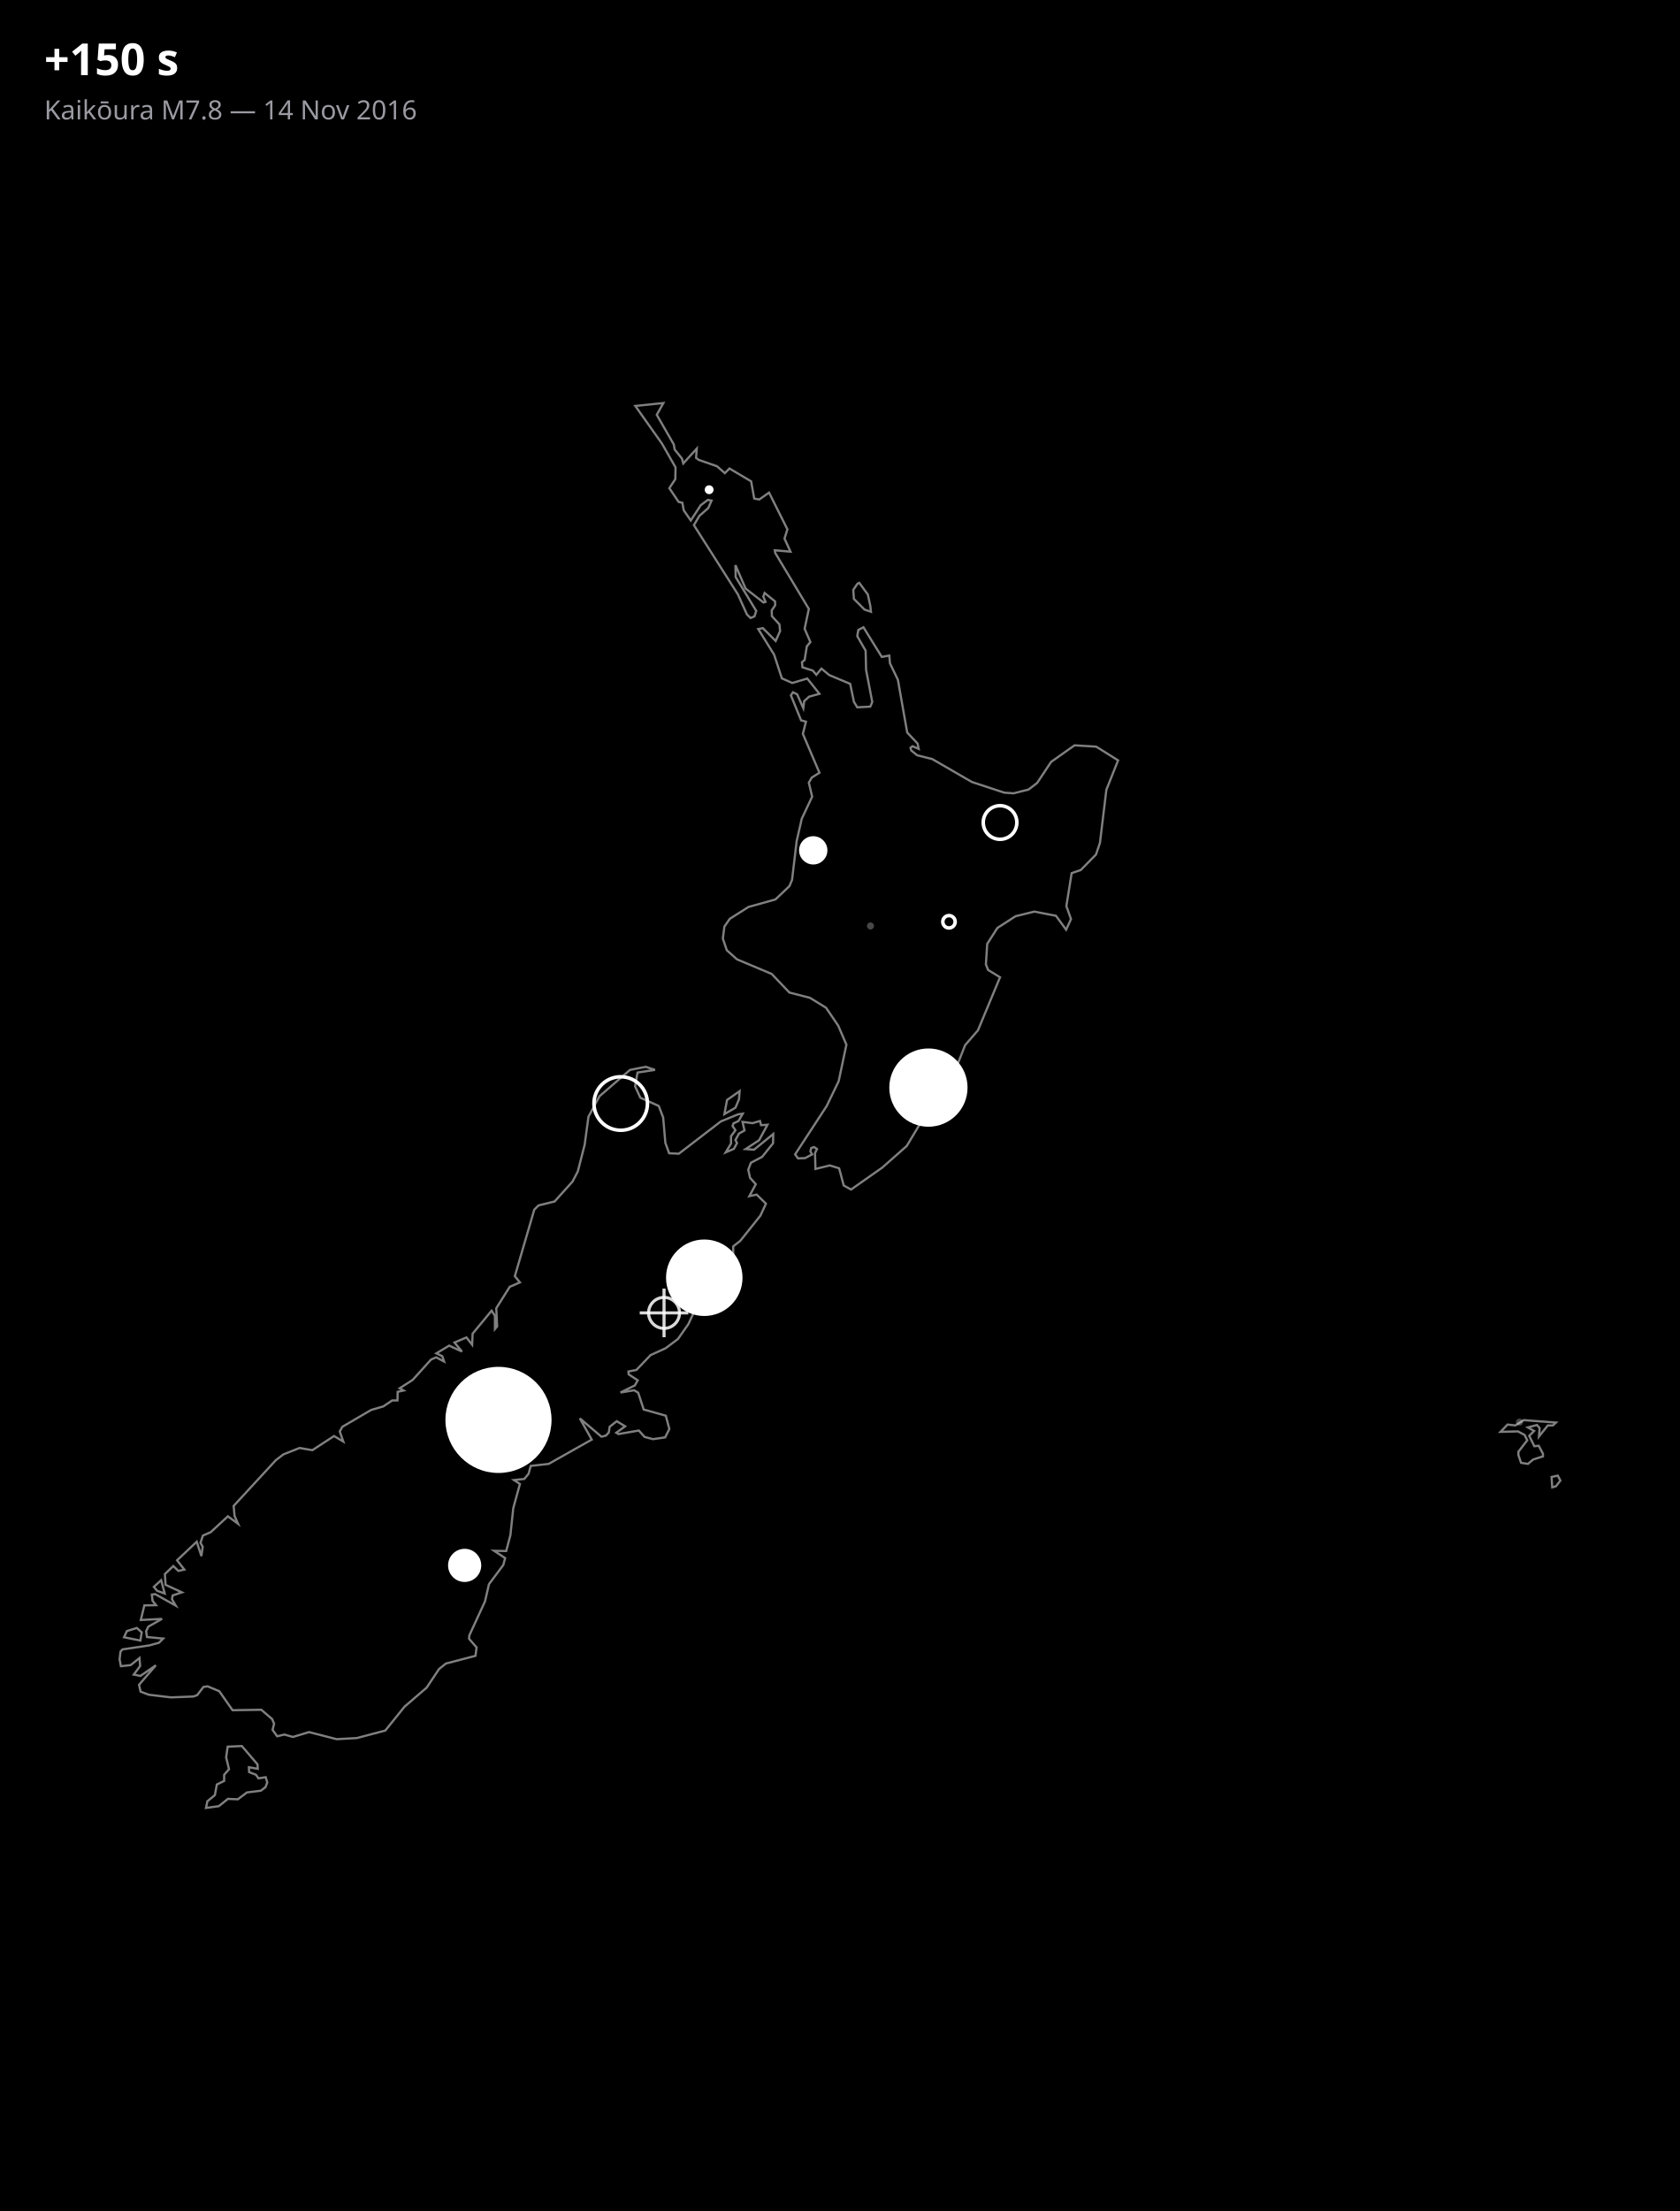
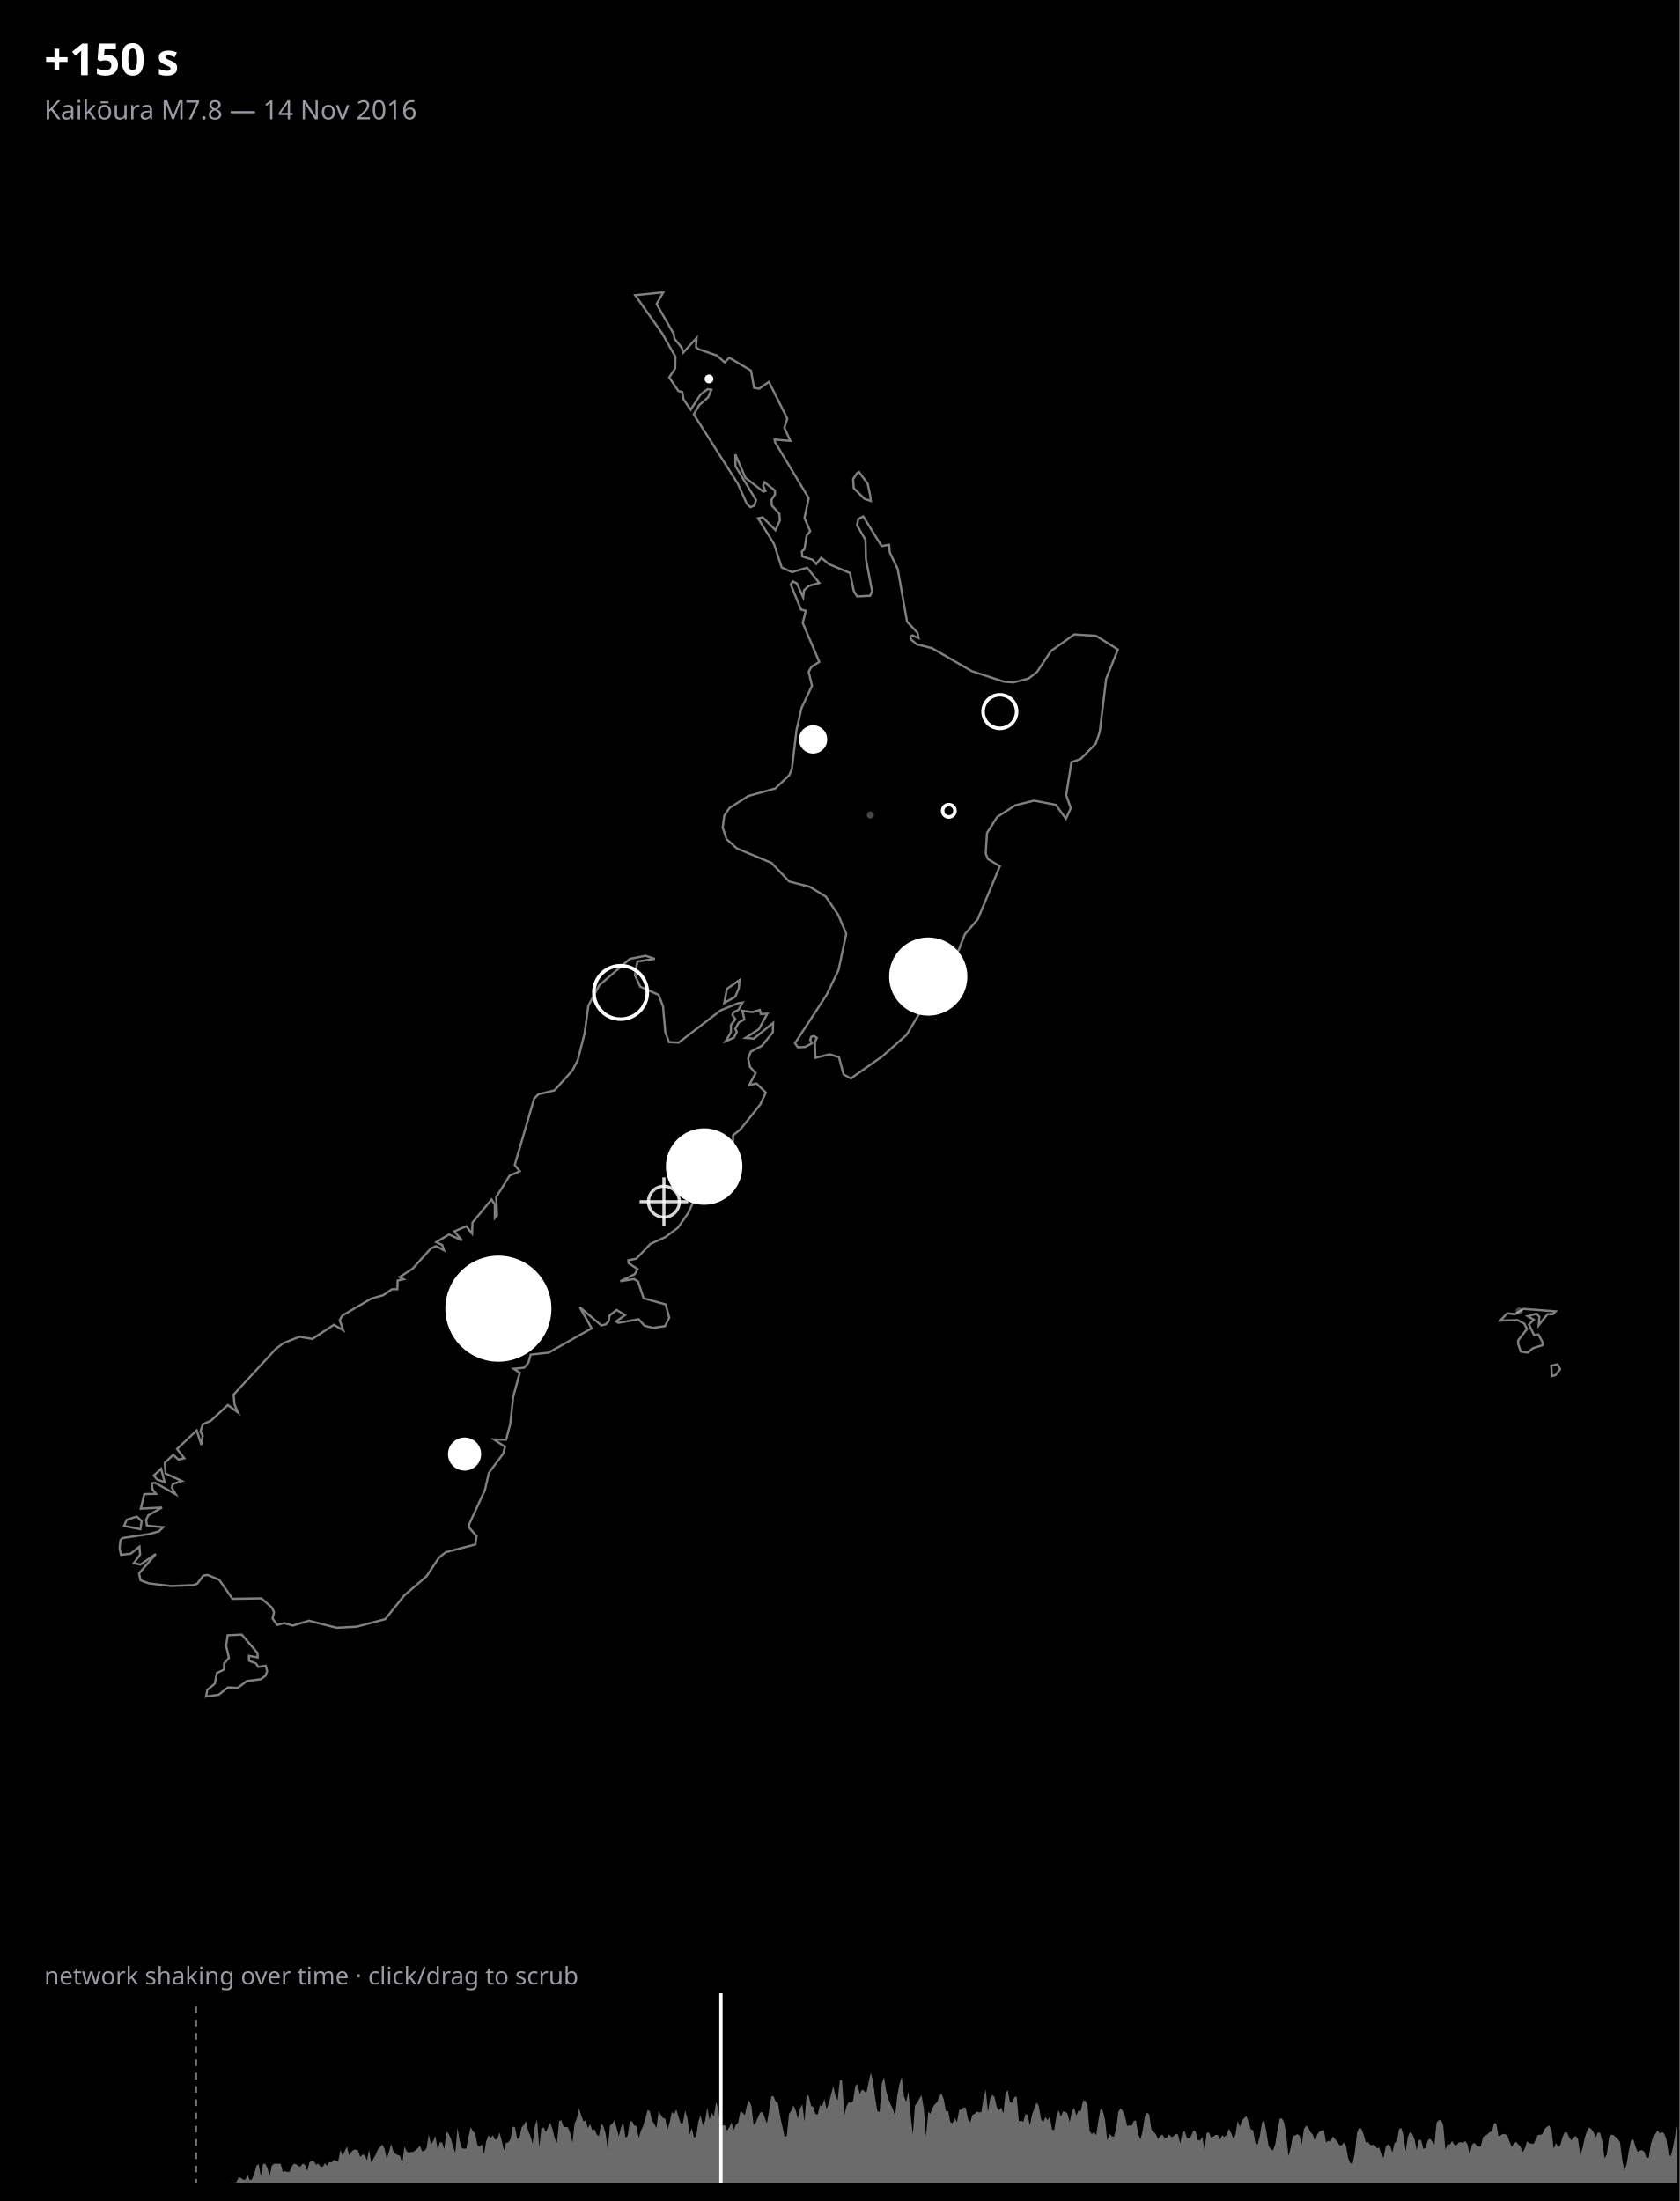
- <svg xmlns="http://www.w3.org/2000/svg" viewBox="0 0 760 1000" width="760" height="1000">
-   <rect width="760" height="1000" fill="#000" />
+ <svg xmlns="http://www.w3.org/2000/svg" viewBox="0 0 760 996" width="760" height="996">
+   <rect width="760" height="996" fill="#000" />
  <text x="20" y="34" fill="#fff" font-family="sans-serif" font-size="20" font-weight="600">+150 s</text>
  <text x="20" y="54" fill="#9a9aa2" font-family="sans-serif" font-size="12">Kaikōura M7.8 — 14 Nov 2016</text>
-   <path d="M308.5 207.4 L309.1 209.6 L315.2 202.9 L314.9 207.1 L316.1 208.0 L324.4 210.9 L327.9 214.0 L330.0 211.9 L339.8 217.7 L341.2 225.5 L343.5 225.9 L347.9 222.8 L356.2 239.4 L354.9 243.6 L357.6 249.5 L350.5 248.9 L350.7 250.1 L365.9 275.4 L364.0 284.4 L366.6 290.4 L365.0 292.3 L364.0 298.5 L362.8 299.5 L363.0 301.8 L367.7 303.3 L369.3 305.2 L371.6 302.4 L375.1 305.3 L384.6 309.3 L386.3 317.4 L387.8 319.9 L393.7 319.6 L394.6 317.5 L391.8 303.0 L391.6 294.3 L387.8 287.7 L388.3 284.9 L390.6 283.7 L398.9 297.1 L402.3 296.5 L402.6 300.0 L406.2 307.5 L410.4 331.3 L415.1 336.3 L415.6 338.7 L412.8 337.5 L411.9 338.2 L412.2 339.4 L414.9 341.6 L421.7 343.3 L439.7 353.7 L454.3 358.5 L458.5 358.8 L465.3 357.1 L469.2 354.1 L475.5 344.6 L486.1 337.1 L495.9 337.7 L505.8 343.9 L500.5 357.2 L497.6 381.2 L495.8 386.5 L488.9 393.5 L484.8 394.9 L482.4 409.8 L484.5 415.7 L482.3 420.5 L477.7 414.2 L467.9 412.3 L459.4 414.4 L451.2 419.7 L446.6 426.9 L446.0 436.2 L447.0 438.7 L452.4 442.0 L442.4 466.0 L436.6 472.7 L433.7 480.1 L425.2 491.3 L420.2 501.6 L410.2 518.3 L399.1 528.1 L385.0 538.0 L381.7 536.2 L379.6 528.4 L375.4 527.1 L368.9 528.7 L368.7 521.5 L369.6 519.7 L368.3 518.8 L367.0 519.2 L366.6 520.7 L367.4 522.1 L364.2 523.8 L361.0 523.9 L359.7 522.1 L374.0 500.2 L379.4 489.0 L382.9 472.5 L379.2 463.9 L373.7 455.8 L366.4 451.3 L357.1 448.9 L349.1 440.5 L333.4 433.9 L328.8 429.8 L327.0 424.5 L327.7 419.1 L330.1 415.6 L338.6 410.2 L350.8 406.8 L357.1 400.8 L358.3 398.0 L360.4 380.4 L362.7 370.3 L367.4 360.3 L365.9 354.0 L367.2 351.7 L370.7 349.5 L363.2 331.9 L364.6 326.4 L362.4 325.8 L357.8 314.5 L358.7 313.1 L360.6 314.0 L363.4 320.3 L363.8 317.1 L366.0 315.1 L370.7 313.8 L365.2 306.9 L358.4 308.9 L353.7 306.8 L350.2 296.1 L343.0 284.5 L345.1 284.1 L350.9 289.9 L352.9 285.4 L352.6 282.4 L349.2 278.7 L349.1 276.1 L350.7 273.7 L350.6 272.0 L345.9 268.2 L345.3 269.8 L346.3 272.2 L345.4 272.5 L337.3 266.2 L332.7 255.6 L332.8 261.0 L342.1 276.3 L341.3 278.8 L339.5 279.5 L337.9 277.9 L333.8 268.8 L313.9 237.5 L316.4 233.3 L320.4 229.8 L321.9 226.4 L320.2 226.1 L317.0 228.5 L312.5 235.4 L309.3 230.8 L308.7 227.4 L307.0 227.0 L302.8 220.8 L305.5 216.7 L305.6 211.4 L299.5 200.7 L287.4 183.6 L300.1 182.3 L297.1 187.6 L304.8 201.0 L305.2 203.3 L308.5 207.4Z" fill="none" stroke="rgba(255,255,255,0.5)" stroke-width="1" />
-   <path d="M302.7 521.6 L307.1 521.8 L326.1 507.2 L333.9 504.0 L336.0 503.7 L334.1 507.0 L331.8 508.1 L331.4 509.3 L332.7 511.2 L330.7 513.9 L330.7 517.2 L328.3 521.2 L332.0 519.6 L333.4 517.0 L332.7 515.6 L334.3 512.7 L336.8 511.3 L335.9 507.4 L340.4 508.0 L343.8 507.0 L344.3 508.9 L347.2 508.7 L343.4 515.7 L337.3 519.7 L341.1 520.0 L349.8 512.9 L349.7 517.1 L344.8 523.2 L339.7 525.9 L338.5 529.0 L339.3 532.7 L341.9 535.6 L339.0 541.0 L342.3 540.3 L346.5 544.4 L344.0 549.8 L334.9 561.2 L331.7 563.7 L331.7 567.7 L329.9 570.7 L318.8 582.9 L311.4 598.9 L306.7 605.6 L301.1 609.8 L294.3 612.9 L287.9 619.6 L284.3 620.3 L284.4 621.6 L288.5 624.3 L287.2 626.6 L280.7 629.8 L286.9 628.8 L288.7 629.9 L291.2 637.5 L301.2 640.3 L302.8 646.3 L300.9 650.1 L295.4 650.9 L291.6 649.9 L289.0 647.0 L279.8 648.6 L278.8 648.0 L282.8 645.1 L279.0 642.8 L275.8 645.3 L275.4 647.9 L274.1 649.3 L272.1 649.8 L262.3 641.5 L267.7 651.1 L248.2 662.1 L240.1 663.0 L239.1 666.6 L237.2 668.9 L232.5 669.4 L235.2 671.2 L232.2 682.1 L230.9 694.3 L229.0 701.5 L223.5 701.4 L228.5 704.7 L227.7 707.8 L221.2 716.5 L219.4 724.3 L212.3 739.7 L212.2 741.2 L215.6 745.1 L215.1 748.9 L201.7 752.4 L198.6 754.9 L193.0 763.3 L183.0 771.9 L174.3 782.7 L161.4 786.1 L152.3 786.6 L139.8 783.4 L132.5 785.6 L128.6 784.5 L125.4 785.3 L123.3 782.4 L124.0 779.6 L123.1 777.5 L118.2 773.3 L105.2 773.5 L99.2 764.9 L93.9 762.7 L92.0 763.0 L89.2 766.7 L87.5 767.3 L77.4 767.7 L67.3 766.5 L63.6 765.1 L62.9 762.0 L70.5 753.2 L63.5 758.0 L60.5 757.4 L63.4 753.5 L63.1 749.9 L59.1 753.1 L54.7 753.6 L54.1 750.5 L54.5 747.0 L55.4 746.0 L67.5 744.2 L71.9 743.0 L73.8 741.1 L66.5 740.4 L66.1 737.8 L67.1 735.7 L73.3 732.2 L63.7 732.7 L65.3 726.1 L70.6 726.0 L69.0 724.0 L68.7 721.2 L70.2 721.0 L79.5 726.2 L77.8 723.3 L78.1 721.6 L82.3 720.2 L74.9 716.8 L74.6 711.9 L78.4 708.3 L80.7 710.5 L83.4 709.9 L80.1 705.7 L89.0 697.3 L91.1 703.8 L91.7 699.6 L90.7 697.8 L91.8 694.5 L95.3 693.0 L103.1 685.8 L107.7 689.2 L106.1 685.6 L105.7 681.1 L124.8 660.4 L128.2 657.8 L135.5 654.9 L141.3 655.9 L151.1 649.5 L155.3 652.0 L153.7 647.4 L154.9 645.3 L167.9 637.7 L173.4 636.1 L177.4 633.4 L179.8 633.4 L179.9 629.5 L182.6 628.9 L180.8 627.9 L186.7 624.1 L195.0 614.9 L197.3 613.9 L200.9 615.8 L200.1 613.4 L197.4 612.1 L203.2 608.6 L209.0 611.3 L205.6 607.2 L211.0 604.9 L213.6 608.2 L213.8 603.2 L222.4 592.8 L223.9 595.1 L223.9 601.1 L224.9 599.9 L224.5 591.7 L230.6 582.0 L235.2 580.0 L232.9 577.2 L241.7 547.1 L243.6 545.2 L250.9 543.4 L259.0 534.4 L261.4 529.8 L264.5 517.7 L266.2 505.1 L271.2 495.8 L285.0 483.9 L292.1 482.5 L296.3 483.9 L288.4 485.1 L287.3 491.3 L289.7 496.5 L298.0 500.2 L300.0 505.4 L301.0 516.9 L302.7 521.6Z" fill="none" stroke="rgba(255,255,255,0.5)" stroke-width="1" />
-   <path d="M393.7 274.0 L394.0 276.7 L391.1 275.7 L386.3 270.9 L386.0 266.8 L387.9 264.0 L388.7 263.6 L392.6 268.9 L393.7 274.0Z" fill="none" stroke="rgba(255,255,255,0.5)" stroke-width="1" />
-   <path d="M332.7 501.0 L327.7 503.9 L328.9 497.5 L334.6 493.5 L334.3 497.2 L332.7 501.0Z" fill="none" stroke="rgba(255,255,255,0.5)" stroke-width="1" />
-   <path d="M64.1 738.3 L63.5 742.0 L56.1 740.5 L57.4 737.7 L61.9 736.3 L64.1 738.3Z" fill="none" stroke="rgba(255,255,255,0.5)" stroke-width="1" />
-   <path d="M703.9 643.4 L702.5 644.7 L700.2 644.7 L696.2 649.7 L696.5 645.9 L695.3 644.5 L691.2 645.6 L694.0 647.2 L691.8 649.4 L694.1 654.1 L696.1 653.9 L698.0 657.5 L698.0 658.7 L693.6 660.1 L691.2 662.1 L688.1 661.6 L686.9 658.1 L686.9 656.6 L690.9 651.4 L689.7 649.0 L686.7 647.4 L678.8 647.6 L682.0 644.3 L685.5 644.7 L689.3 642.3 L703.9 643.4Z" fill="none" stroke="rgba(255,255,255,0.5)" stroke-width="1" />
-   <path d="M703.9 672.2 L702.2 672.7 L701.9 668.0 L704.7 667.4 L705.9 669.6 L703.9 672.2Z" fill="none" stroke="rgba(255,255,255,0.5)" stroke-width="1" />
-   <path d="M116.5 798.0 L116.6 800.0 L112.6 799.3 L112.7 801.5 L115.8 802.7 L116.9 804.3 L120.2 803.8 L120.9 806.2 L120.1 808.3 L118.0 809.9 L111.7 810.7 L107.6 813.8 L103.1 813.6 L99.0 816.9 L93.2 817.7 L93.8 814.7 L97.2 811.9 L98.1 807.1 L101.4 805.5 L101.4 802.7 L103.6 800.2 L102.3 794.8 L103.0 790.0 L109.4 789.7 L116.5 798.0Z" fill="none" stroke="rgba(255,255,255,0.5)" stroke-width="1" />
-   <path d="M72.9 714.7 L74.5 720.7 L71.1 719.5 L69.6 717.7 L72.9 714.7Z" fill="none" stroke="rgba(255,255,255,0.5)" stroke-width="1" />
-   <circle cx="320.8" cy="221.5" r="2.0" fill="#fff" />
-   <circle cx="367.9" cy="384.6" r="6.4" fill="#fff" />
-   <circle cx="452.4" cy="372.0" r="7.6" fill="none" stroke="#fff" stroke-width="1.6" />
-   <circle cx="429.3" cy="416.9" r="2.8" fill="none" stroke="#fff" stroke-width="1.6" />
-   <circle cx="393.8" cy="418.8" r="1.6" fill="rgba(255,255,255,0.28)" />
-   <circle cx="420.0" cy="491.9" r="17.7" fill="#fff" />
-   <circle cx="280.8" cy="499.1" r="12.1" fill="none" stroke="#fff" stroke-width="1.6" />
-   <circle cx="318.6" cy="577.9" r="17.3" fill="#fff" />
-   <circle cx="225.5" cy="642.2" r="24.0" fill="#fff" />
-   <circle cx="687.4" cy="643.2" r="1.6" fill="rgba(255,255,255,0.28)" />
-   <circle cx="210.2" cy="708.0" r="7.5" fill="#fff" />
+   <path d="M308.5 157.4 L309.1 159.6 L315.2 152.9 L314.9 157.1 L316.1 158.0 L324.4 160.9 L327.9 164.0 L330.0 161.9 L339.8 167.7 L341.2 175.5 L343.5 175.9 L347.9 172.8 L356.2 189.4 L354.9 193.6 L357.6 199.5 L350.5 198.9 L350.7 200.1 L365.9 225.4 L364.0 234.4 L366.6 240.4 L365.0 242.3 L364.0 248.5 L362.8 249.5 L363.0 251.8 L367.7 253.3 L369.3 255.2 L371.6 252.4 L375.1 255.3 L384.6 259.3 L386.3 267.4 L387.8 269.9 L393.7 269.6 L394.6 267.5 L391.8 253.0 L391.6 244.3 L387.8 237.7 L388.3 234.9 L390.6 233.7 L398.9 247.1 L402.3 246.5 L402.6 250.0 L406.2 257.5 L410.4 281.3 L415.1 286.3 L415.6 288.7 L412.8 287.5 L411.9 288.2 L412.2 289.4 L414.9 291.6 L421.7 293.3 L439.7 303.7 L454.3 308.5 L458.5 308.8 L465.3 307.1 L469.2 304.1 L475.5 294.6 L486.1 287.1 L495.9 287.7 L505.8 293.9 L500.5 307.2 L497.6 331.2 L495.8 336.5 L488.9 343.5 L484.8 344.9 L482.4 359.8 L484.5 365.7 L482.3 370.5 L477.7 364.2 L467.9 362.3 L459.4 364.4 L451.2 369.7 L446.6 376.9 L446.0 386.2 L447.0 388.7 L452.4 392.0 L442.4 416.0 L436.6 422.7 L433.7 430.1 L425.2 441.3 L420.2 451.6 L410.2 468.3 L399.1 478.1 L385.0 488.0 L381.7 486.2 L379.6 478.4 L375.4 477.1 L368.9 478.7 L368.7 471.5 L369.6 469.7 L368.3 468.8 L367.0 469.2 L366.6 470.7 L367.4 472.1 L364.2 473.8 L361.0 473.9 L359.7 472.1 L374.0 450.2 L379.4 439.0 L382.9 422.5 L379.2 413.9 L373.7 405.8 L366.4 401.3 L357.1 398.9 L349.1 390.5 L333.4 383.9 L328.8 379.8 L327.0 374.5 L327.7 369.1 L330.1 365.6 L338.6 360.2 L350.8 356.8 L357.1 350.8 L358.3 348.0 L360.4 330.4 L362.7 320.3 L367.4 310.3 L365.9 304.0 L367.2 301.7 L370.7 299.5 L363.2 281.9 L364.6 276.4 L362.4 275.8 L357.8 264.5 L358.7 263.1 L360.6 264.0 L363.4 270.3 L363.8 267.1 L366.0 265.1 L370.7 263.8 L365.2 256.9 L358.4 258.9 L353.7 256.8 L350.2 246.1 L343.0 234.5 L345.1 234.1 L350.9 239.9 L352.9 235.4 L352.6 232.4 L349.2 228.7 L349.1 226.1 L350.7 223.7 L350.6 222.0 L345.9 218.2 L345.3 219.8 L346.3 222.2 L345.4 222.5 L337.3 216.2 L332.7 205.6 L332.8 211.0 L342.1 226.3 L341.3 228.8 L339.5 229.5 L337.9 227.9 L333.8 218.8 L313.9 187.5 L316.4 183.3 L320.4 179.8 L321.9 176.4 L320.2 176.1 L317.0 178.5 L312.5 185.4 L309.3 180.8 L308.7 177.4 L307.0 177.0 L302.8 170.8 L305.5 166.7 L305.6 161.4 L299.5 150.7 L287.4 133.6 L300.1 132.3 L297.1 137.6 L304.8 151.0 L305.2 153.3 L308.5 157.4Z" fill="none" stroke="rgba(255,255,255,0.5)" stroke-width="1" />
+   <path d="M302.7 471.6 L307.1 471.8 L326.1 457.2 L333.9 454.0 L336.0 453.7 L334.1 457.0 L331.8 458.1 L331.4 459.3 L332.7 461.2 L330.7 463.9 L330.7 467.2 L328.3 471.2 L332.0 469.6 L333.4 467.0 L332.7 465.6 L334.3 462.7 L336.8 461.3 L335.9 457.4 L340.4 458.0 L343.8 457.0 L344.3 458.9 L347.2 458.7 L343.4 465.7 L337.3 469.7 L341.1 470.0 L349.8 462.9 L349.7 467.1 L344.8 473.2 L339.7 475.9 L338.5 479.0 L339.3 482.7 L341.9 485.6 L339.0 491.0 L342.3 490.3 L346.5 494.4 L344.0 499.8 L334.9 511.2 L331.7 513.7 L331.7 517.7 L329.9 520.7 L318.8 532.9 L311.4 548.9 L306.7 555.6 L301.1 559.8 L294.3 562.9 L287.9 569.6 L284.3 570.3 L284.4 571.6 L288.5 574.3 L287.2 576.6 L280.7 579.8 L286.9 578.8 L288.7 579.9 L291.2 587.5 L301.2 590.3 L302.8 596.3 L300.9 600.1 L295.4 600.9 L291.6 599.9 L289.0 597.0 L279.8 598.6 L278.8 598.0 L282.8 595.1 L279.0 592.8 L275.8 595.3 L275.4 597.9 L274.1 599.3 L272.1 599.8 L262.3 591.5 L267.7 601.1 L248.2 612.1 L240.1 613.0 L239.1 616.6 L237.2 618.9 L232.5 619.4 L235.2 621.2 L232.2 632.1 L230.9 644.3 L229.0 651.5 L223.5 651.4 L228.5 654.7 L227.7 657.8 L221.2 666.5 L219.4 674.3 L212.3 689.7 L212.2 691.2 L215.6 695.1 L215.1 698.9 L201.7 702.4 L198.6 704.9 L193.0 713.3 L183.0 721.9 L174.3 732.7 L161.4 736.1 L152.3 736.6 L139.8 733.4 L132.5 735.6 L128.6 734.5 L125.4 735.3 L123.3 732.4 L124.0 729.6 L123.1 727.5 L118.2 723.3 L105.2 723.5 L99.2 714.9 L93.9 712.7 L92.0 713.0 L89.2 716.7 L87.5 717.3 L77.4 717.7 L67.3 716.5 L63.6 715.1 L62.9 712.0 L70.5 703.2 L63.5 708.0 L60.5 707.4 L63.4 703.5 L63.1 699.9 L59.1 703.1 L54.7 703.6 L54.1 700.5 L54.5 697.0 L55.4 696.0 L67.5 694.2 L71.9 693.0 L73.8 691.1 L66.5 690.4 L66.1 687.8 L67.1 685.7 L73.3 682.2 L63.7 682.7 L65.3 676.1 L70.6 676.0 L69.0 674.0 L68.7 671.2 L70.2 671.0 L79.5 676.2 L77.8 673.3 L78.1 671.6 L82.3 670.2 L74.9 666.8 L74.6 661.9 L78.4 658.3 L80.7 660.5 L83.4 659.9 L80.1 655.7 L89.0 647.3 L91.1 653.8 L91.7 649.6 L90.7 647.8 L91.8 644.5 L95.3 643.0 L103.1 635.8 L107.7 639.2 L106.1 635.6 L105.7 631.1 L124.8 610.4 L128.2 607.8 L135.5 604.9 L141.3 605.9 L151.1 599.5 L155.3 602.0 L153.7 597.4 L154.9 595.3 L167.9 587.7 L173.4 586.1 L177.4 583.4 L179.8 583.4 L179.9 579.5 L182.6 578.9 L180.8 577.9 L186.7 574.1 L195.0 564.9 L197.3 563.9 L200.9 565.8 L200.1 563.4 L197.4 562.1 L203.2 558.6 L209.0 561.3 L205.6 557.2 L211.0 554.9 L213.6 558.2 L213.8 553.2 L222.4 542.8 L223.9 545.1 L223.9 551.1 L224.9 549.9 L224.5 541.7 L230.6 532.0 L235.2 530.0 L232.9 527.2 L241.7 497.1 L243.6 495.2 L250.9 493.4 L259.0 484.4 L261.4 479.8 L264.5 467.7 L266.2 455.1 L271.2 445.8 L285.0 433.9 L292.1 432.5 L296.3 433.9 L288.4 435.1 L287.3 441.3 L289.7 446.5 L298.0 450.2 L300.0 455.4 L301.0 466.9 L302.7 471.6Z" fill="none" stroke="rgba(255,255,255,0.5)" stroke-width="1" />
+   <path d="M393.7 224.0 L394.0 226.7 L391.1 225.7 L386.3 220.9 L386.0 216.8 L387.9 214.0 L388.7 213.6 L392.6 218.9 L393.7 224.0Z" fill="none" stroke="rgba(255,255,255,0.5)" stroke-width="1" />
+   <path d="M332.7 451.0 L327.7 453.9 L328.9 447.5 L334.6 443.5 L334.3 447.2 L332.7 451.0Z" fill="none" stroke="rgba(255,255,255,0.5)" stroke-width="1" />
+   <path d="M64.1 688.3 L63.5 692.0 L56.1 690.5 L57.4 687.7 L61.9 686.3 L64.1 688.3Z" fill="none" stroke="rgba(255,255,255,0.5)" stroke-width="1" />
+   <path d="M703.9 593.4 L702.5 594.7 L700.2 594.7 L696.2 599.7 L696.5 595.9 L695.3 594.5 L691.2 595.6 L694.0 597.2 L691.8 599.4 L694.1 604.1 L696.1 603.9 L698.0 607.5 L698.0 608.7 L693.6 610.1 L691.2 612.1 L688.1 611.6 L686.9 608.1 L686.9 606.6 L690.9 601.4 L689.7 599.0 L686.7 597.4 L678.8 597.6 L682.0 594.3 L685.5 594.7 L689.3 592.3 L703.9 593.4Z" fill="none" stroke="rgba(255,255,255,0.5)" stroke-width="1" />
+   <path d="M703.9 622.2 L702.2 622.7 L701.9 618.0 L704.7 617.4 L705.9 619.6 L703.9 622.2Z" fill="none" stroke="rgba(255,255,255,0.5)" stroke-width="1" />
+   <path d="M116.5 748.0 L116.6 750.0 L112.6 749.3 L112.7 751.5 L115.8 752.7 L116.9 754.3 L120.2 753.8 L120.9 756.2 L120.1 758.3 L118.0 759.9 L111.7 760.7 L107.6 763.8 L103.1 763.6 L99.0 766.9 L93.2 767.7 L93.8 764.7 L97.2 761.9 L98.1 757.1 L101.4 755.5 L101.4 752.7 L103.6 750.2 L102.3 744.8 L103.0 740.0 L109.4 739.7 L116.5 748.0Z" fill="none" stroke="rgba(255,255,255,0.5)" stroke-width="1" />
+   <path d="M72.9 664.7 L74.5 670.7 L71.1 669.5 L69.6 667.7 L72.9 664.7Z" fill="none" stroke="rgba(255,255,255,0.5)" stroke-width="1" />
+   <circle cx="320.8" cy="171.5" r="2.0" fill="#fff" />
+   <circle cx="367.9" cy="334.6" r="6.4" fill="#fff" />
+   <circle cx="452.4" cy="322.0" r="7.6" fill="none" stroke="#fff" stroke-width="1.6" />
+   <circle cx="429.3" cy="366.9" r="2.8" fill="none" stroke="#fff" stroke-width="1.6" />
+   <circle cx="393.8" cy="368.8" r="1.6" fill="rgba(255,255,255,0.28)" />
+   <circle cx="420.0" cy="441.9" r="17.7" fill="#fff" />
+   <circle cx="280.8" cy="449.1" r="12.1" fill="none" stroke="#fff" stroke-width="1.6" />
+   <circle cx="318.6" cy="527.9" r="17.3" fill="#fff" />
+   <circle cx="225.5" cy="592.2" r="24.0" fill="#fff" />
+   <circle cx="687.4" cy="593.2" r="1.6" fill="rgba(255,255,255,0.28)" />
+   <circle cx="210.2" cy="658.0" r="7.5" fill="#fff" />
  <g stroke="rgba(255,255,255,0.85)" stroke-width="1.4" fill="none">
-     <circle cx="300.4" cy="593.8" r="7" />
-     <line x1="289.4" y1="593.8" x2="311.4" y2="593.8" />
-     <line x1="300.4" y1="582.8" x2="300.4" y2="604.8" />
+     <circle cx="300.4" cy="543.8" r="7" />
+     <line x1="289.4" y1="543.8" x2="311.4" y2="543.8" />
+     <line x1="300.4" y1="532.8" x2="300.4" y2="554.8" />
  </g>
+   <path d="M0 988.0 L0 988.0 L1 988.0 L2 988.0 L3 988.0 L4 988.0 L5 988.0 L6 988.0 L7 988.0 L8 988.0 L9 988.0 L10 988.0 L11 988.0 L12 988.0 L13 988.0 L14 988.0 L15 988.0 L16 988.0 L17 988.0 L18 988.0 L19 988.0 L20 988.0 L21 988.0 L22 988.0 L23 988.0 L24 988.0 L25 988.0 L26 988.0 L27 988.0 L28 988.0 L29 988.0 L30 988.0 L31 988.0 L32 988.0 L33 988.0 L34 988.0 L35 988.0 L36 988.0 L37 988.0 L38 988.0 L39 988.0 L40 988.0 L41 988.0 L42 988.0 L43 988.0 L44 988.0 L45 988.0 L46 988.0 L47 988.0 L48 988.0 L49 988.0 L50 988.0 L51 988.0 L52 988.0 L53 988.0 L54 988.0 L55 988.0 L56 988.0 L57 988.0 L58 988.0 L59 988.0 L60 988.0 L61 988.0 L62 988.0 L63 988.0 L64 988.0 L65 988.0 L66 988.0 L67 988.0 L68 988.0 L69 988.0 L70 988.0 L71 988.0 L72 988.0 L73 988.0 L74 988.0 L75 988.0 L76 988.0 L77 988.0 L78 988.0 L79 988.0 L80 988.0 L81 988.0 L82 988.0 L83 988.0 L84 988.0 L85 988.0 L86 988.0 L87 988.0 L88 988.0 L89 988.0 L90 988.0 L91 988.0 L92 988.0 L93 988.0 L94 988.0 L95 988.0 L96 988.0 L97 988.0 L98 988.0 L99 988.0 L100 988.0 L101 988.0 L102 988.0 L103 988.0 L104 988.0 L105 987.9 L106 987.8 L107 987.4 L108 985.1 L109 985.6 L110 986.3 L111 986.4 L112 984.0 L113 986.6 L114 986.1 L115 983.9 L116 980.1 L117 979.2 L118 984.8 L119 979.2 L120 979.1 L121 981.0 L122 984.7 L123 980.0 L124 979.1 L125 979.1 L126 979.1 L127 979.1 L128 982.9 L129 982.5 L130 982.8 L131 982.8 L132 980.3 L133 979.1 L134 979.3 L135 980.2 L136 980.4 L137 979.0 L138 979.6 L139 982.4 L140 978.4 L141 977.9 L142 977.9 L143 979.6 L144 979.0 L145 980.4 L146 980.5 L147 978.9 L148 980.0 L149 978.3 L150 978.6 L151 977.4 L152 977.7 L153 978.2 L154 972.8 L155 975.4 L156 973.3 L157 971.3 L158 975.4 L159 973.7 L160 972.9 L161 972.7 L162 973.1 L163 976.1 L164 975.0 L165 975.1 L166 977.6 L167 972.8 L168 978.8 L169 976.7 L170 975.0 L171 972.6 L172 971.5 L173 970.5 L174 972.4 L175 976.9 L176 973.6 L177 970.2 L178 973.5 L179 974.7 L180 975.2 L181 975.5 L182 979.1 L183 971.3 L184 973.5 L185 974.2 L186 973.8 L187 973.8 L188 973.0 L189 972.1 L190 971.0 L191 973.5 L192 973.3 L193 972.1 L194 965.9 L195 970.4 L196 968.9 L197 966.6 L198 972.5 L199 969.5 L200 969.4 L201 972.5 L202 964.6 L203 965.6 L204 967.7 L205 971.4 L206 974.2 L207 962.8 L208 968.9 L209 972.1 L210 972.3 L211 972.2 L212 966.7 L213 962.6 L214 964.5 L215 965.3 L216 970.7 L217 971.4 L218 970.3 L219 974.8 L220 969.0 L221 966.3 L222 967.5 L223 966.2 L224 968.2 L225 967.9 L226 965.0 L227 968.6 L228 973.1 L229 969.6 L230 969.5 L231 968.0 L232 962.4 L233 962.5 L234 967.8 L235 967.7 L236 962.7 L237 961.6 L238 959.9 L239 964.3 L240 966.5 L241 970.0 L242 962.0 L243 959.2 L244 971.7 L245 962.9 L246 962.8 L247 964.8 L248 962.7 L249 960.6 L250 963.5 L251 967.6 L252 969.7 L253 959.7 L254 959.5 L255 962.5 L256 962.5 L257 962.7 L258 965.3 L259 969.6 L260 960.9 L261 958.6 L262 954.0 L263 957.3 L264 960.0 L265 959.5 L266 963.0 L267 961.1 L268 964.0 L269 963.5 L270 965.9 L271 966.7 L272 960.9 L273 962.1 L274 965.4 L275 972.7 L276 961.7 L277 961.1 L278 959.5 L279 962.9 L280 966.7 L281 962.7 L282 960.1 L283 967.4 L284 966.5 L285 959.8 L286 960.0 L287 961.8 L288 962.1 L289 967.5 L290 964.2 L291 962.1 L292 958.8 L293 954.8 L294 955.3 L295 959.6 L296 961.0 L297 963.0 L298 955.4 L299 957.0 L300 958.5 L301 958.7 L302 963.7 L303 960.5 L304 955.7 L305 956.7 L306 954.6 L307 957.8 L308 960.9 L309 960.8 L310 955.0 L311 958.3 L312 965.9 L313 963.0 L314 967.3 L315 966.8 L316 959.9 L317 957.2 L318 961.8 L319 959.9 L320 953.7 L321 959.2 L322 956.1 L323 957.7 L324 951.3 L325 953.7 L326 963.8 L327 961.8 L328 961.7 L329 964.2 L330 962.6 L331 960.4 L332 963.8 L333 961.4 L334 960.6 L335 955.4 L336 956.0 L337 957.2 L338 952.5 L339 950.5 L340 953.1 L341 961.6 L342 960.4 L343 958.0 L344 955.9 L345 955.8 L346 958.2 L347 961.0 L348 955.1 L349 948.5 L350 948.7 L351 951.0 L352 951.7 L353 957.8 L354 962.2 L355 966.9 L356 966.5 L357 956.5 L358 955.2 L359 952.7 L360 954.9 L361 958.7 L362 954.2 L363 952.2 L364 960.1 L365 947.6 L366 948.7 L367 953.0 L368 953.4 L369 956.7 L370 956.8 L371 952.6 L372 953.3 L373 949.8 L374 954.5 L375 951.7 L376 948.0 L377 944.1 L378 948.3 L379 950.5 L380 941.3 L381 941.4 L382 957.2 L383 953.2 L384 951.2 L385 951.7 L386 950.7 L387 944.0 L388 943.0 L389 947.7 L390 945.6 L391 946.2 L392 947.2 L393 942.3 L394 937.9 L395 941.7 L396 949.5 L397 955.3 L398 955.7 L399 942.7 L400 939.9 L401 946.5 L402 949.8 L403 952.3 L404 954.4 L405 957.6 L406 948.3 L407 943.0 L408 939.8 L409 948.5 L410 951.1 L411 946.5 L412 956.6 L413 966.0 L414 952.8 L415 951.6 L416 949.6 L417 948.2 L418 954.2 L419 966.9 L420 955.6 L421 956.5 L422 953.7 L423 952.2 L424 951.3 L425 948.7 L426 947.3 L427 949.9 L428 955.3 L429 955.3 L430 960.3 L431 960.8 L432 958.4 L433 960.3 L434 954.8 L435 954.6 L436 953.6 L437 953.9 L438 959.0 L439 960.4 L440 957.0 L441 956.6 L442 955.5 L443 955.9 L444 955.8 L445 949.6 L446 945.5 L447 955.6 L448 949.8 L449 948.0 L450 948.9 L451 953.5 L452 955.0 L453 953.7 L454 956.4 L455 946.9 L456 945.9 L457 951.5 L458 951.3 L459 949.0 L460 948.7 L461 960.0 L462 959.5 L463 960.2 L464 956.6 L465 957.1 L466 961.8 L467 956.8 L468 954.2 L469 951.4 L470 952.9 L471 958.8 L472 960.4 L473 958.0 L474 959.4 L475 957.8 L476 963.6 L477 964.0 L478 957.7 L479 954.9 L480 957.8 L481 955.5 L482 955.6 L483 956.4 L484 960.3 L485 955.4 L486 953.9 L487 957.3 L488 955.1 L489 955.3 L490 950.7 L491 950.6 L492 952.3 L493 964.3 L494 965.7 L495 964.9 L496 966.2 L497 959.6 L498 954.1 L499 955.2 L500 959.3 L501 968.6 L502 965.5 L503 966.7 L504 966.9 L505 963.6 L506 955.7 L507 954.0 L508 955.2 L509 957.5 L510 962.1 L511 961.7 L512 962.0 L513 959.8 L514 959.5 L515 965.7 L516 968.1 L517 964.4 L518 957.8 L519 956.0 L520 956.9 L521 963.8 L522 964.8 L523 965.7 L524 968.0 L525 966.1 L526 966.0 L527 967.6 L528 967.3 L529 965.8 L530 967.1 L531 966.8 L532 965.6 L533 965.9 L534 969.9 L535 965.1 L536 964.3 L537 967.3 L538 967.8 L539 966.5 L540 964.1 L541 964.5 L542 968.5 L543 968.6 L544 966.9 L545 972.7 L546 965.1 L547 965.0 L548 967.3 L549 966.8 L550 966.1 L551 966.1 L552 968.1 L553 966.3 L554 967.0 L555 966.1 L556 963.3 L557 965.1 L558 967.7 L559 966.1 L560 959.8 L561 962.4 L562 959.5 L563 958.4 L564 957.6 L565 960.4 L566 963.7 L567 963.9 L568 969.7 L569 970.5 L570 966.8 L571 960.6 L572 959.4 L573 964.8 L574 971.1 L575 972.5 L576 973.2 L577 970.3 L578 964.1 L579 958.8 L580 958.6 L581 960.4 L582 966.1 L583 975.7 L584 971.8 L585 966.5 L586 966.4 L587 965.7 L588 966.4 L589 970.4 L590 963.4 L591 961.9 L592 962.8 L593 964.9 L594 966.0 L595 968.9 L596 965.9 L597 964.6 L598 964.1 L599 963.9 L600 969.5 L601 968.7 L602 969.2 L603 966.8 L604 967.9 L605 969.0 L606 970.7 L607 970.9 L608 969.5 L609 971.1 L610 976.6 L611 978.9 L612 979.1 L613 974.1 L614 965.1 L615 962.9 L616 963.4 L617 966.0 L618 969.5 L619 969.2 L620 970.7 L621 970.6 L622 970.7 L623 972.1 L624 971.8 L625 974.7 L626 976.5 L627 971.3 L628 970.4 L629 971.2 L630 974.0 L631 969.7 L632 969.3 L633 963.5 L634 962.9 L635 966.2 L636 973.5 L637 967.0 L638 964.7 L639 965.6 L640 968.0 L641 973.0 L642 968.3 L643 968.5 L644 972.4 L645 971.9 L646 968.6 L647 967.7 L648 969.0 L649 970.5 L650 960.5 L651 959.4 L652 959.4 L653 961.7 L654 972.8 L655 970.2 L656 970.5 L657 968.8 L658 970.5 L659 970.8 L660 969.5 L661 969.4 L662 969.7 L663 968.8 L664 970.4 L665 975.2 L666 970.6 L667 969.6 L668 970.7 L669 971.3 L670 971.3 L671 967.1 L672 966.4 L673 965.8 L674 964.8 L675 964.6 L676 960.8 L677 960.8 L678 966.8 L679 966.3 L680 965.6 L681 965.8 L682 966.3 L683 969.1 L684 971.5 L685 970.0 L686 969.2 L687 970.4 L688 971.5 L689 973.9 L690 972.1 L691 968.9 L692 969.9 L693 970.0 L694 970.1 L695 967.8 L696 966.0 L697 966.1 L698 965.5 L699 963.3 L700 962.4 L701 961.8 L702 964.0 L703 972.4 L704 969.7 L705 971.6 L706 970.7 L707 967.0 L708 964.9 L709 964.9 L710 967.2 L711 968.5 L712 967.3 L713 966.5 L714 968.0 L715 975.1 L716 972.3 L717 967.5 L718 964.6 L719 962.7 L720 963.4 L721 964.8 L722 967.2 L723 965.0 L724 965.1 L725 968.9 L726 976.6 L727 975.1 L728 967.3 L729 966.0 L730 966.1 L731 967.1 L732 967.8 L733 969.3 L734 977.3 L735 982.2 L736 979.3 L737 973.3 L738 968.5 L739 968.0 L740 971.3 L741 973.8 L742 973.2 L743 973.0 L744 973.7 L745 976.4 L746 976.4 L747 970.2 L748 966.9 L749 965.6 L750 964.0 L751 965.4 L752 964.7 L753 965.5 L754 968.1 L755 974.4 L756 975.8 L757 971.5 L758 966.2 L759 962.0 L759 988.0 Z" fill="rgba(255,255,255,0.42)" />
+   <line x1="88.7" y1="908" x2="88.7" y2="988" stroke="rgba(255,255,255,0.45)" stroke-width="1" stroke-dasharray="3 3" />
+   <line x1="326.2" y1="902.0" x2="326.2" y2="988" stroke="#fff" stroke-width="1.5" />
+   <text x="20" y="898" fill="#9a9aa2" font-family="sans-serif" font-size="11">network shaking over time · click/drag to scrub</text>
</svg>
